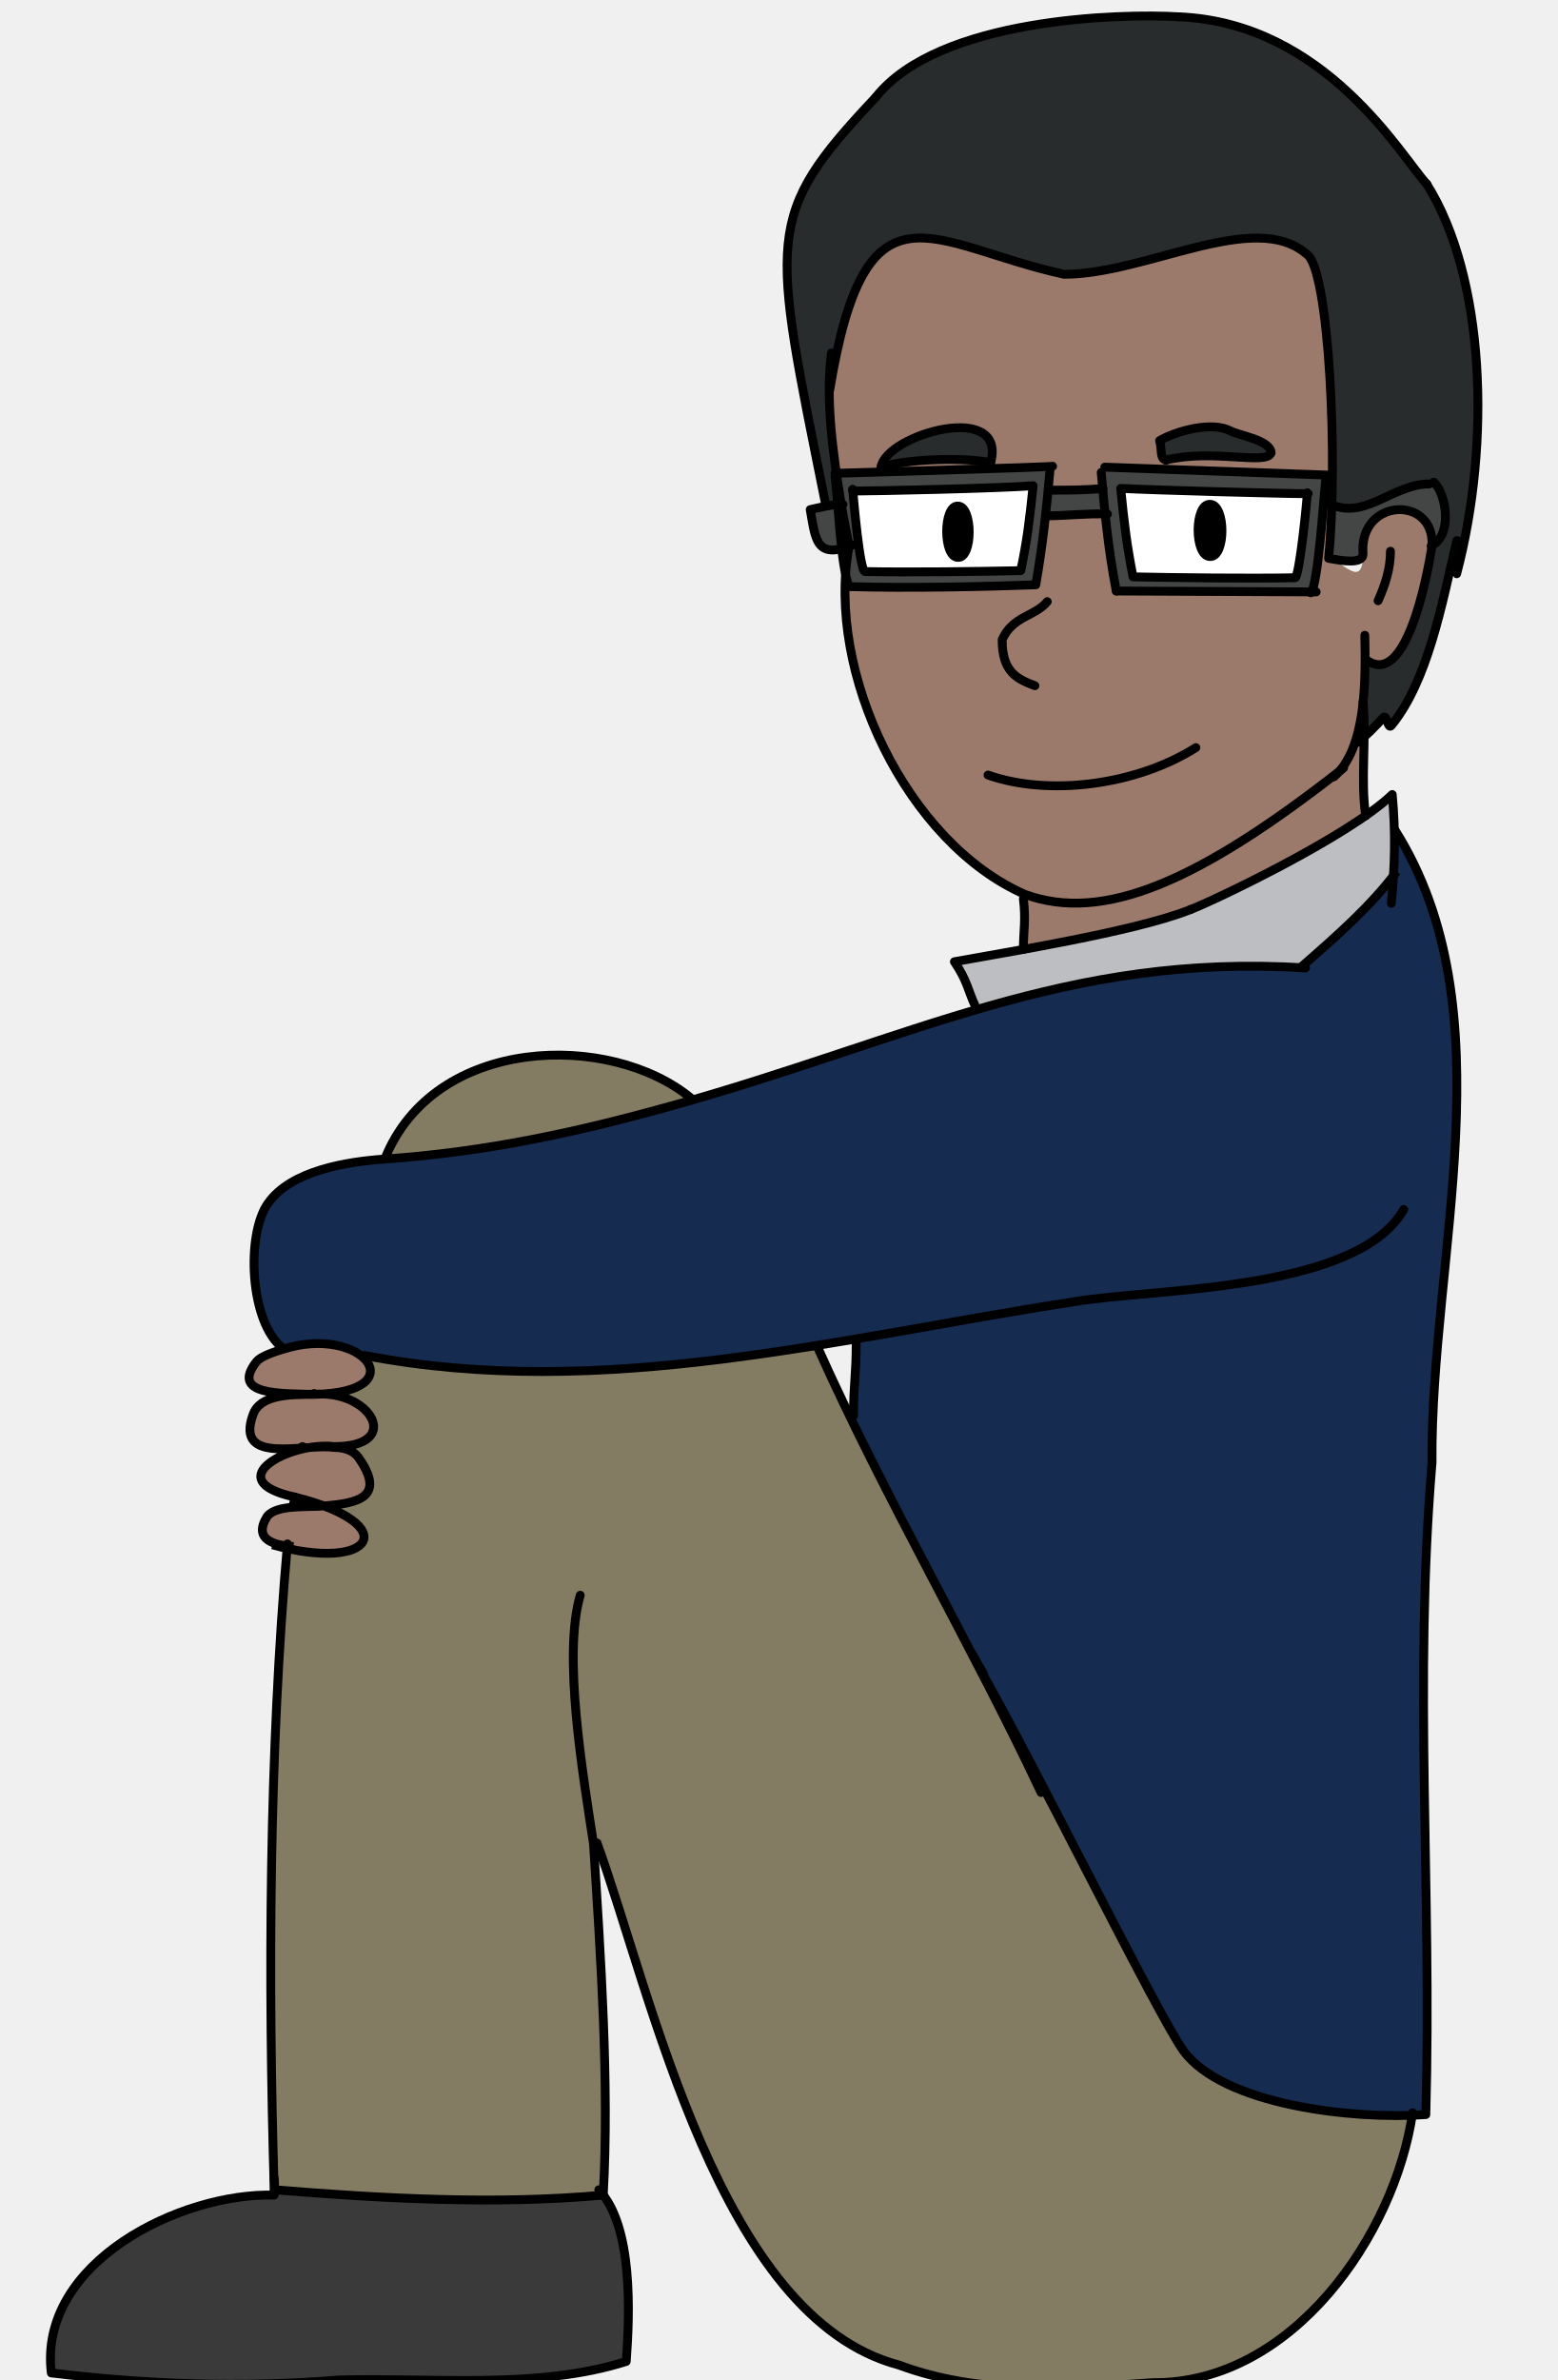
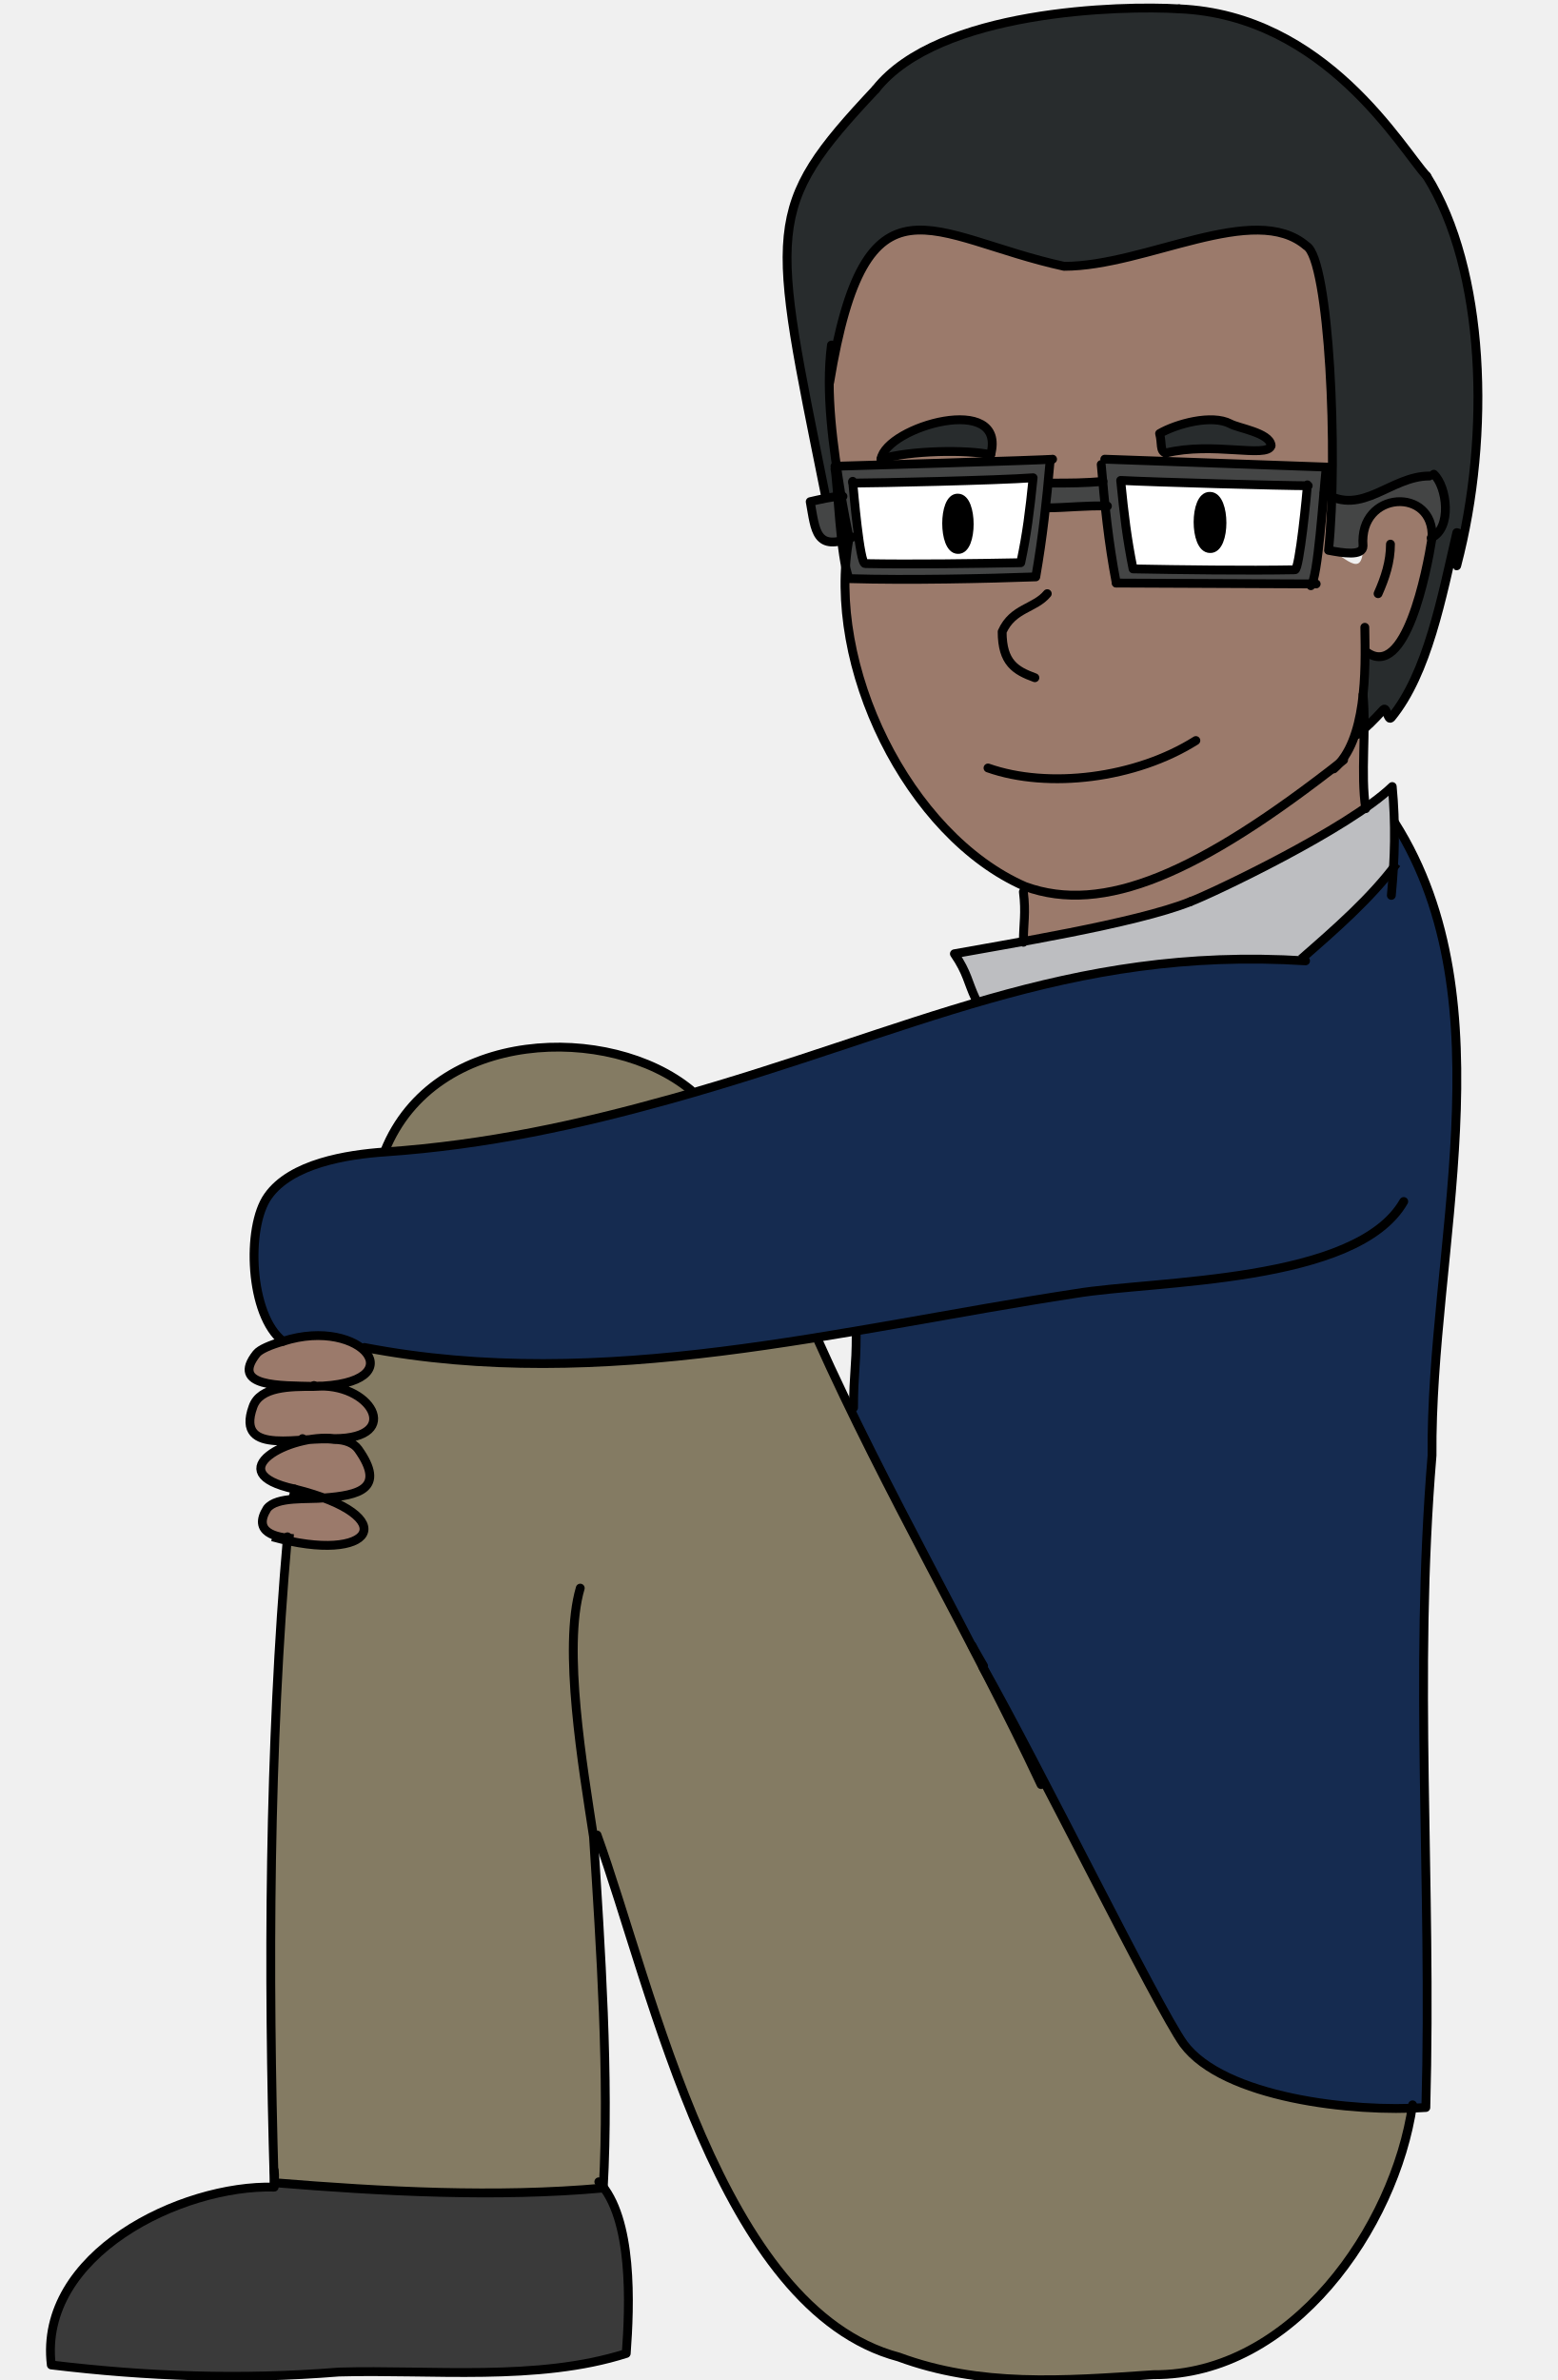
<svg xmlns="http://www.w3.org/2000/svg" id="USA" width="176.1" height="269" viewBox="0 0 176.1 269">
  <defs>
    <style>.cls-1{stroke-linecap:round;stroke-linejoin:round;}.cls-1,.cls-2{fill:none;stroke:#000;}.cls-2{stroke-miterlimit:10;}.cls-3,.cls-4,.cls-5,.cls-6,.cls-7,.cls-8,.cls-9,.cls-10,.cls-11{stroke-width:0px;}.cls-4{fill:#282c2d;}.cls-5{fill:#9b7a6b;}.cls-6{fill:#3a3a3a;}.cls-7{fill:#444545;}.cls-8{fill:#152b50;}.cls-9{fill:#bdbec1;}.cls-10{fill:#847b63;}.cls-11{fill:#fff;}</style>
  </defs>
-   <path class="cls-4" d="m93.8,44.1c0,4,.6,8.8,1.3,12.9-.5,0-1.1.1-1.7.2-5-22.9-5.8-32-1.2-38.1C101.6,2.8,119.6,1.2,133.3,1.9c16.5.7,25.2,15.9,28,18.9,6.6,10.5,7.3,29.2,3.4,44-.1.6.1-4.2,0-3.7h-2.1c1.2-1.7.8-5.4-.6-6.6-4.3.3-7.4,4.1-11.5,2.5.3-37.1-.9-31.2-30.2-26-15-3.3-22.4-11.8-26.5,13.1h0Z" />
-   <path class="cls-4" d="m162.6,61h2.1c-1.7,7.4-3.3,15.9-7.4,21-.4.5-.5-1.4-.9-.9-.8.9-1.3,1.5-2.1,2.1,0-3,0-5.7.1-8.7h0c4.3,3.3,6.8-9.1,7.4-12.9.3-.1.5-.3.7-.6Z" />
-   <path class="cls-8" d="m96.7,151.3c-18.4,3.1-37,5.5-55.6,1.9-1.6-1.6-6.1-1.5-9.2-.8-3.8-2.9-4.2-12.9-1.7-16.4,2.6-3.7,8.9-4.7,13.2-5,11.6-.8,22-3.1,32.4-6,27-7.5,44.3-17.3,71.2-15.6,3.7-3.2,7.6-6.7,10.4-10.3.1-1.8.2-3.5,0-5.2h0c12.9,20.4,4,48.3,4.2,71.5-2.1,25.1,0,48-.7,73.7-8.3.6-22.9-1.1-27.4-7.2-8.7-16.4-27.9-50.7-37.6-71.8h.2c0-4,.5-4.8.3-8.7Z" />
-   <path class="cls-7" d="m161.6,54.7l.5-.2c1.5,1.3,2,5.9-.2,7.2.3-5.8-8.3-5.3-7.8.9,0,1.2-2.3.8-3.9.5.2-2,.3-4,.4-6.1,4.1,1.8,6.8-2.3,11.1-2.3Z" />
-   <path class="cls-10" d="m31,247.5h0c-.7-23.5-.6-48.9,1.4-72.5,7,1.7,13.3-.5,4.3-4.9,3.7-.2,7-.9,3.8-5.5-.5-.7-1.5-1-2.7-1.1,7.9,0,4.1-6.5-2.3-5.9h0c3.5.3,7.9-1,5.7-4.3,17.1,3.5,34.2,1.4,51.2-1.1,5.9,12.7,12.4,25.8,18.9,37.2,6.2,10.9,19.7,38.4,22.7,42.6,4.1,5.7,17.8,7.5,25.7,7.3-2,13.7-13.7,30.3-29.3,30.2-10.3.7-19.6,1.4-28.8-2-20.3-5.4-27.8-41.6-34.1-59h-.5c.8,12.7,1.8,27.2,1.1,39.7-12.1,1-24.9.4-37.1-.6Z" />
-   <path class="cls-9" d="m154.5,92.1c1.4-.9,2.4-1.8,2.9-2.4.3,3.4.4,6,.1,9.3-2.7,3.6-6.7,7-10.4,10.3-12.4,0-25.6,0-36.7,4.9-.9-2.1-1.1-3.1-2.5-5.4,16.3-2.5,30.6-5.5,46.6-16.6Z" />
-   <path class="cls-7" d="m124.9,58.1c-.2-1.5-.3-3.2-.5-4.8l.5-.6,25,.9v.3c-.2,2.7-1.1,12.1-1.6,12.9h-22.1c-.6-3.3-.9-5.8-1.2-8.8Zm22.9-2.4q0-.1,0,0c-2.9,0-17.4-.3-21.2-.6.4,4.1.7,6.6,1.4,10,5.2.2,12.9.3,18.3.1.5,0,1.3-8.6,1.4-9.6h0Z" />
-   <path class="cls-11" d="m147.8,55.7c-1.1,11.7.3,9.6-11,9.7v-2.4c1.8,0,1.8-6,0-5.9v-1.5c4.9.1,9.7.2,10.9.2Z" />
-   <path class="cls-4" d="m143.7,51.2c-.4,1.4-6.6-.5-11.9.8-.7-.2-.4-1.1-.7-2.2,1.9-1.1,5.9-2.2,8-1.1.9.5,4.4,1,4.6,2.4Z" />
-   <path class="cls-3" d="m136.8,57c1.8,0,1.8,6,0,5.9-1.8,0-1.8-6,0-5.9Z" />
-   <path class="cls-11" d="m136.9,55.4v1.5c-1.9,0-1.9,6,0,5.9v2.4c-3.3,0-6.4,0-8.8-.2-.7-3.5-1-6-1.4-10,2.1.1,6.2.2,10.3.4Z" />
-   <path class="cls-7" d="m124.7,55.3c0,1,.2,2,.3,2.9-2.2-.1-4.4.2-6.7.2.1-.9.2-1.9.3-2.9,2.1.1,4.1,0,6.1-.1Z" />
-   <path class="cls-7" d="m96.4,55.3s0,0,0,0h0c.1,1,.9,9.2,1.4,9.2,5.3.1,12.4,0,17.6-.1.7-3.3,1-5.7,1.4-9.6-3.9.3-17.9.6-20.3.6,0,0,0,0,0,0Zm-1.3,1.7h0c-.2-1.1-.4-2.3-.5-3.4l24.2-.7c-.3,4.6-.8,8.6-1.6,13.3-5.6.2-14.4.4-21.1.2-.7-2.2.4-4,0-4.5h0c-.3-1.4-.6-3-.9-4.7Z" />
-   <path class="cls-11" d="m116.7,54.8c-.4,3.9-.7,6.3-1.4,9.6-2,0-4.5.1-7.1.2v-1.6c1.6,0,1.6-5.9,0-5.8v-2.1c3.4-.1,6.7-.2,8.5-.3Z" />
-   <path class="cls-4" d="m107,48.4c3,0,6.3.2,5.1,3.9-2.6-.7-9.3-.5-12.4.5.6-1.8,4.2-4.3,7.4-4.4Z" />
-   <path class="cls-3" d="m108.3,57.2c1.7,0,1.7,5.9,0,5.8-1.7,0-1.7-5.9,0-5.8Z" />
-   <path class="cls-11" d="m108.3,63v1.6c-11.1-.5-10.9,3.3-11.9-9.3,1.3,0,6.7,0,11.8-.2v2.1c-1.6,0-1.6,5.9,0,5.8Z" />
-   <path class="cls-7" d="m94.6,57c.1,1.5.3,3.3.5,4.9-3.7.8-2.7-1.9-3.5-4.4.7-.1,2.2-.4,3-.5Z" />
-   <path class="cls-10" d="m78,124.1v.2c-11.2,3.3-22.2,5.8-34.6,6.7,5.6-14,25.5-14.4,34.6-6.9Z" />
-   <path class="cls-6" d="m68,248.1c3.2,4.2,3,13.7,2.6,18.8-10,3.1-22,1.8-32.5,2.1-11.1,1-21.7.6-32.5-.8-1.5-12.5,14.7-20.5,25.2-20.1,0-.2.1-.4.1-.6,12.2,1,25,1.7,37,.6Z" />
-   <path class="cls-5" d="m160,58c-3.1-1.3-5.9.5-5.9,4.6s-2.3.8-3.9.5c1.2-10.7.1-32.9-2.5-34.4-5.9-5.1-18.1,2.3-27.4,2.3-15-3.3-22.4-11.8-26.5,13.1h0c0,2.9.3,6.3.8,9.5l24.2-.7c0,.9-.1,1.8-.2,2.6,2.1.1,4.1,0,6.1-.1,0-.6-.1-1.2-.2-1.9l.5-.6,25,.9v.3c-.2,2.7-1.1,12.1-1.6,12.9h-22.1c-.6-3.3-.9-5.8-1.2-8.8-2.2-.1-4.4.2-6.7.2-.3,2.6-.6,4.9-1.1,7.7-5.4-.2-15.5,1.2-21.4-.3-1.3,13.3,8.4,30.1,20.1,35.3-.3,2.4,0,4.1-.2,6.3,14.1-2.2,24.5-5.8,38.8-15.2-.5-5.7-.2-11.9,0-17.7h0c1.5,1,3.2,1.1,4.5-2.8.8-3,5.6-11.1,1-13.8Zm-47.9-5.7c-2.6-.7-9.3-.5-12.4.5.6-3.7,14.3-7.6,12.4-.5Zm19.7-.3c-.7-.2-.4-1.1-.7-2.2,1.9-1.1,5.9-2.2,8-1.1.9.5,4.4,1,4.6,2.4-.4,1.4-6.6-.5-11.9.8Z" />
-   <path class="cls-5" d="m41.7,154.9c0-4.5-10-3.2-12.8-1.1-2.7,3.5,1.6,3.6,5.8,3.7,2.9,0,6.7.2,7-2.6Z" />
-   <path class="cls-5" d="m40.4,158.5c-2.3-1.3-10.6-1.9-11.7,1.3-1.4,4.1,2,4,5.6,3.8,0,0,0,.1,0,.2-5.4.8-6.5,4.7-.9,5.4,0,.4-.1.7-.2,1.1-4.2-.2-4.6,4.4-.6,4.3,0,.1,0,.3,0,.4,7,1.7,13.3-.5,4.3-4.9,3.7-.2,7-.9,3.8-5.5-.5-.7-1.5-1-2.7-1.1,3.6-.3,6.7-1.1,2.5-5Z" />
-   <path class="cls-1" d="m96,61.7c-2.7,14.3,6.6,33.6,19.9,39.4,8.8,3.2,19.6-1.4,36-14.3" />
-   <path class="cls-1" d="m95.1,57c.3,1.7.6,3.3.9,4.7" />
-   <path class="cls-1" d="m94,39.9c-.7,5.4.2,11.5,1.1,17.1" />
-   <path class="cls-1" d="m99.6,52.8c3.2-1,9.8-1.1,12.4-.5" />
-   <path class="cls-1" d="m131.8,52c5.3-1.3,11.4.6,11.9-.8" />
-   <path class="cls-1" d="m118.4,68c-1.4,1.7-3.9,1.6-5.1,4.3,0,3.5,1.5,4.4,3.7,5.2" />
-   <path class="cls-1" d="m93.8,44.1c4.1-24.9,11.4-16.4,26.5-13.1,9.3,0,21.5-7.4,27.4-2.3,2.6,1.5,3.6,23.7,2.5,34.4,1.6.3,3.9.7,3.9-.5-.5-6.3,8.1-6.7,7.8-.9-.6,3.8-3,16.1-7.4,12.9" />
-   <path class="cls-1" d="m161.3,20.8c-2.8-3-11.4-18.2-28-18.9" />
-   <path class="cls-1" d="m93.3,56.8c-6.1-30.3-7-32.3,5.7-45.8" />
-   <path class="cls-1" d="m153.5,83.9c1.1-.9,1.8-1.6,2.9-2.8.4-.4.5,1.4.9.9,4.1-5,5.7-13.6,7.4-20.9.1-.6-.1,4.3,0,3.7,3.9-14.8,3.2-33.5-3.4-44" />
-   <path class="cls-1" d="m99,11C106.1,2,126.8,1.5,133.3,1.9" />
-   <path class="cls-1" d="m154.3,71.8c.1,5,.2,12.8-3.5,16" />
-   <path class="cls-1" d="m99.6,52.8c.6-3.7,14.3-7.6,12.4-.5" />
-   <path class="cls-1" d="m131.8,52c-.7-.2-.4-1.1-.7-2.2,1.9-1.1,5.9-2.2,8-1.1.9.5,4.4,1,4.6,2.4" />
-   <path class="cls-1" d="m111.7,87.6c6.8,2.4,16.7,1.2,23.5-3.1" />
-   <path class="cls-1" d="m157.2,62.3c0,2-.6,3.8-1.4,5.6" />
-   <path class="cls-1" d="m108.3,57.2c1.7,0,1.7,5.9,0,5.8-1.7,0-1.7-5.9,0-5.8Z" />
-   <path class="cls-1" d="m136.8,57c1.8,0,1.8,6,0,5.9-1.8,0-1.8-6,0-5.9Z" />
-   <path class="cls-1" d="m96.4,55.3c.1,1.1.8,9.3,1.4,9.3,5.3.1,12.4,0,17.6-.1.7-3.3,1-5.7,1.4-9.6-4,.3-17.9.6-20.3.6" />
-   <path class="cls-1" d="m96.4,55.4c0,0,0,0,0,0" />
-   <path class="cls-1" d="m94.4,53.9c.3,1.4.6,10.2,1.6,12.4,6.7.2,15.6,0,21.1-.2.8-4.6,1.2-8.4,1.6-12.9" />
-   <path class="cls-1" d="m147.8,55.7c0,.6-.9,9.7-1.4,9.6-5.4.1-13.1,0-18.3-.1-.7-3.5-1-6-1.4-10,3.8.2,18.3.6,21.2.6" />
-   <path class="cls-1" d="m126.2,66.8c-.9-4.7-1.3-8.8-1.7-13.4" />
-   <path class="cls-1" d="m149.9,54.1c0,0,0-.1,0-.1-.3,2.8-.9,12.2-1.7,13" />
-   <path class="cls-1" d="m149.7,56.6c4.3,2.7,7.5-1.9,11.9-1.9" />
-   <path class="cls-1" d="m95.3,57c0,0-.1,0-.2,0-1,0-2.6.4-3.5.6.6,3.3.6,5.7,4.8,4" />
-   <path class="cls-1" d="m118.9,55.4c2,0,3.9,0,5.8-.2" />
-   <path class="cls-1" d="m118.3,58.3c2.3,0,4.6-.3,6.9-.2" />
-   <path class="cls-1" d="m94.4,53.5c.4,0,24.2-.7,24.6-.8" />
-   <path class="cls-1" d="m124.9,52.8c.4,0,24.9.9,25.3.9" />
-   <path class="cls-1" d="m126.2,66.8c.4,0,22.2.1,22.6.1" />
-   <path class="cls-1" d="m162.1,54.5c1.5,1.4,2.1,6.1-.3,7.2" />
-   <path class="cls-1" d="m134.6,102.8c-6.2,2.5-21.3,4.9-26.7,5.9,1.5,2.2,1.5,3.2,2.4,5.1" />
-   <path class="cls-1" d="m32,152.4c-3.8-2.9-4.2-12.9-1.7-16.4,2.6-3.7,8.9-4.7,13.2-5,11.6-.8,22-3.1,32.4-6,27.2-7.6,44.6-17.3,71.7-15.6" />
-   <path class="cls-1" d="m158.7,136.7c-5.3,9.3-28.1,8.9-37.1,10.4-26.8,4.1-53.3,11.3-80.4,6.1" />
-   <path class="cls-1" d="m134.6,102.8c2.4-.9,17.8-8.2,22.8-13,.4,4.3.3,8-.1,12.3" />
-   <path class="cls-1" d="m96.8,151.7c0,3.9-.3,4.4-.3,8.3" />
-   <path class="cls-1" d="m111.2,189.2c-.5-.9-1-1.7-1.3-2.3" />
-   <path class="cls-1" d="m157.7,93.8c12.9,20.4,4,48.3,4.2,71.5-2.1,25.1,0,48-.7,73.7-8.3.6-22.9-1.1-27.4-7.2-3-4.2-16.5-31.7-22.7-42.6" />
-   <path class="cls-1" d="m92.4,152.2c7.7,17.2,17.7,34.2,25.3,50.4" />
-   <path class="cls-1" d="m32.5,174.5c-2.1,23.7-2.2,49.4-1.5,73,12.3,1,25.1,1.7,37.2.6.7-12.5-.3-27.1-1.1-39.7-1.2-7.9-3.5-21.3-1.5-28.1" />
-   <path class="cls-1" d="m33.3,169.2c0,.4-.1.7-.2,1.1" />
-   <path class="cls-1" d="m34.2,163.5c0,0,0,.1,0,.2" />
-   <path class="cls-1" d="m35.5,157.5h0" />
-   <path class="cls-1" d="m159.7,238.8c-2,13.8-13.6,30.6-29.3,30.5-10.3.7-19.6,1.4-28.8-2-20.3-5.4-27.8-41.6-34.1-59" />
-   <path class="cls-1" d="m43.5,131c5.6-14,25.5-14.4,34.6-6.9" />
-   <path class="cls-1" d="m154.1,79.3c.4,4.1-.3,8.9.3,12.9" />
-   <path class="cls-1" d="m31,246.2c.1.7,0,1.3,0,1.9-10.5-.3-26.7,7.6-25.2,20.1,10.8,1.3,21.4,1.7,32.5.8,10.4-.3,22.5,1.1,32.5-2.1.4-5.4.8-15.3-3.1-19.4" />
-   <path class="cls-1" d="m115.7,101.6c.3,2.4,0,3.6,0,5.7" />
-   <path class="cls-2" d="m30.8,174.6c11.4,3.2,15-2.3,2.5-5.4-8.7-1.9-.5-6.3,4.5-5.7,7.9,0,4.1-6.5-2.3-5.9-3.8-.1-9.5.1-6.5-3.7.4-.5,1.6-1,3-1.4,9-2.9,15.1,4.9,3.5,5.1-2.7,0-6.1,0-6.9,2.3-2.1,5.8,5.9,3.2,9.2,3.7,1.2,0,2.2.4,2.7,1.1,3.2,4.5,0,5.2-3.8,5.5-1.9.2-5.4-.2-6.5,1.2-1.7,2.7,1,3.3,3,3.4" />
-   <path class="cls-2" d="m147.1,109.3c3.9-3.4,7.9-6.9,10.8-10.8" />
+   <path class="cls-4" d="m93.8,43.2c0,4,.6,8.8,1.3,12.9-.5,0-1.1.1-1.7.2-5-22.9-5.8-32-1.2-38.1C101.6,2,119.6.4,133.3,1c16.5.7,25.2,15.9,28,18.9,6.6,10.5,7.3,29.2,3.4,44-.1.6.1-4.2,0-3.7h-2.1c1.2-1.7.8-5.4-.6-6.6-4.3.3-7.4,4.1-11.5,2.5.3-37.1-.9-31.2-30.2-26-15-3.3-22.4-11.8-26.5,13.1h0Z" />
+   <path class="cls-4" d="m162.6,60.1h2.1c-1.7,7.4-3.3,15.9-7.4,21-.4.5-.5-1.4-.9-.9-.8.9-1.3,1.5-2.1,2.1,0-3,0-5.7.1-8.7h0c4.3,3.3,6.8-9.1,7.4-12.9.3-.1.5-.3.7-.6Z" />
+   <path class="cls-8" d="m96.7,150.4c-18.4,3.1-37,5.5-55.6,1.9-1.6-1.6-6.1-1.5-9.2-.8-3.8-2.9-4.2-12.9-1.7-16.4,2.6-3.7,8.9-4.7,13.2-5,11.6-.8,22-3.1,32.4-6,27-7.5,44.3-17.3,71.2-15.6,3.7-3.2,7.6-6.7,10.4-10.3.1-1.8.2-3.5,0-5.2h0c12.9,20.4,4,48.3,4.2,71.5-2.1,25.1,0,48-.7,73.7-8.3.6-22.9-1.1-27.4-7.2-8.7-16.4-27.9-50.7-37.6-71.8h.2c0-4,.5-4.8.3-8.7Z" />
+   <path class="cls-7" d="m161.6,53.8l.5-.2c1.5,1.3,2,5.9-.2,7.2.3-5.8-8.3-5.3-7.8.9,0,1.2-2.3.8-3.9.5.2-2,.3-4,.4-6.1,4.1,1.8,6.8-2.3,11.1-2.3Z" />
+   <path class="cls-10" d="m31,246.6h0c-.7-23.5-.6-48.9,1.4-72.5,7,1.7,13.3-.5,4.3-4.9,3.7-.2,7-.9,3.8-5.5-.5-.7-1.5-1-2.7-1.1,7.9,0,4.1-6.5-2.3-5.9h0c3.5.3,7.9-1,5.7-4.3,17.1,3.5,34.2,1.4,51.2-1.1,5.9,12.7,12.4,25.8,18.9,37.2,6.2,10.9,19.7,38.4,22.7,42.6,4.1,5.7,17.8,7.5,25.7,7.3-2,13.7-13.7,30.3-29.3,30.2-10.3.7-19.6,1.4-28.8-2-20.3-5.4-27.8-41.6-34.1-59h-.5c.8,12.7,1.8,27.2,1.1,39.7-12.1,1-24.9.4-37.1-.6Z" />
+   <path class="cls-9" d="m154.5,91.3c1.4-.9,2.4-1.8,2.9-2.4.3,3.4.4,6,.1,9.3-2.7,3.6-6.7,7-10.4,10.3-12.4,0-25.6,0-36.7,4.9-.9-2.1-1.1-3.1-2.5-5.4,16.3-2.5,30.6-5.5,46.6-16.6Z" />
+   <path class="cls-7" d="m124.9,57.2c-.2-1.5-.3-3.2-.5-4.8l.5-.6,25,.9v.3c-.2,2.7-1.1,12.1-1.6,12.9h-22.1c-.6-3.3-.9-5.8-1.2-8.8Zm22.9-2.4q0-.1,0,0c-2.9,0-17.4-.3-21.2-.6.4,4.1.7,6.6,1.4,10,5.2.2,12.9.3,18.3.1.5,0,1.3-8.6,1.4-9.6h0Z" />
+   <path class="cls-11" d="m147.8,54.8c-1.1,11.7.3,9.6-11,9.7v-2.4c1.8,0,1.8-6,0-5.9v-1.5c4.9.1,9.7.2,10.9.2Z" />
+   <path class="cls-4" d="m143.7,50.4c-.4,1.4-6.6-.5-11.9.8-.7-.2-.4-1.1-.7-2.2,1.9-1.1,5.9-2.2,8-1.1.9.5,4.4,1,4.6,2.4Z" />
+   <path class="cls-3" d="m136.8,56.1c1.8,0,1.8,6,0,5.9-1.8,0-1.8-6,0-5.9Z" />
+   <path class="cls-11" d="m136.9,54.6v1.5c-1.9,0-1.9,6,0,5.9v2.4c-3.3,0-6.4,0-8.8-.2-.7-3.5-1-6-1.4-10,2.1.1,6.2.2,10.3.4Z" />
+   <path class="cls-7" d="m124.7,54.4c0,1,.2,2,.3,2.9-2.2-.1-4.4.2-6.7.2.1-.9.2-1.9.3-2.9,2.1.1,4.1,0,6.1-.1Z" />
+   <path class="cls-7" d="m96.4,54.4s0,0,0,0h0c.1,1,.9,9.2,1.4,9.2,5.3.1,12.4,0,17.6-.1.7-3.3,1-5.7,1.4-9.6-3.9.3-17.9.6-20.3.6,0,0,0,0,0,0Zm-1.3,1.7h0c-.2-1.1-.4-2.3-.5-3.4l24.2-.7c-.3,4.6-.8,8.6-1.6,13.3-5.6.2-14.4.4-21.1.2-.7-2.2.4-4,0-4.5h0c-.3-1.4-.6-3-.9-4.7Z" />
+   <path class="cls-11" d="m116.7,53.9c-.4,3.9-.7,6.3-1.4,9.6-2,0-4.5.1-7.1.2v-1.6c1.6,0,1.6-5.9,0-5.8v-2.1c3.4-.1,6.7-.2,8.5-.3Z" />
+   <path class="cls-4" d="m107,47.5c3,0,6.3.2,5.1,3.9-2.6-.7-9.3-.5-12.4.5.6-1.8,4.2-4.3,7.4-4.4Z" />
+   <path class="cls-3" d="m108.3,56.3c1.7,0,1.7,5.9,0,5.8-1.7,0-1.7-5.9,0-5.8Z" />
+   <path class="cls-11" d="m108.3,62.1v1.6c-11.1-.5-10.9,3.3-11.9-9.3,1.3,0,6.7,0,11.8-.2v2.1c-1.6,0-1.6,5.9,0,5.8Z" />
+   <path class="cls-7" d="m94.6,56.2c.1,1.5.3,3.3.5,4.9-3.7.8-2.7-1.9-3.5-4.4.7-.1,2.2-.4,3-.5Z" />
+   <path class="cls-10" d="m78,123.3v.2c-11.2,3.3-22.2,5.8-34.6,6.7,5.6-14,25.5-14.4,34.6-6.9Z" />
+   <path class="cls-6" d="m68,247.3c3.2,4.2,3,13.7,2.6,18.8-10,3.1-22,1.8-32.5,2.1-11.1,1-21.7.6-32.5-.8-1.5-12.5,14.7-20.5,25.2-20.1,0-.2.1-.4.1-.6,12.2,1,25,1.7,37,.6Z" />
+   <path class="cls-5" d="m160,57.1c-3.1-1.3-5.9.5-5.9,4.6s-2.3.8-3.9.5c1.2-10.7.1-32.9-2.5-34.4-5.9-5.1-18.1,2.3-27.4,2.3-15-3.3-22.4-11.8-26.5,13.1h0c0,2.9.3,6.3.8,9.5l24.2-.7c0,.9-.1,1.8-.2,2.6,2.1.1,4.1,0,6.1-.1,0-.6-.1-1.2-.2-1.9l.5-.6,25,.9v.3c-.2,2.7-1.1,12.1-1.6,12.9h-22.1c-.6-3.3-.9-5.8-1.2-8.8-2.2-.1-4.4.2-6.7.2-.3,2.6-.6,4.9-1.1,7.7-5.4-.2-15.5,1.2-21.4-.3-1.3,13.3,8.4,30.1,20.1,35.3-.3,2.4,0,4.1-.2,6.3,14.1-2.2,24.5-5.8,38.8-15.2-.5-5.7-.2-11.9,0-17.7h0c1.5,1,3.2,1.1,4.5-2.8.8-3,5.6-11.1,1-13.8Zm-47.9-5.7c-2.6-.7-9.3-.5-12.4.5.6-3.7,14.3-7.6,12.4-.5Zm19.7-.3c-.7-.2-.4-1.1-.7-2.2,1.9-1.1,5.9-2.2,8-1.1.9.5,4.4,1,4.6,2.4-.4,1.4-6.6-.5-11.9.8Z" />
+   <path class="cls-5" d="m41.7,154c0-4.5-10-3.2-12.8-1.1-2.7,3.5,1.6,3.6,5.8,3.7,2.9,0,6.7.2,7-2.6Z" />
+   <path class="cls-5" d="m40.4,157.6c-2.3-1.3-10.6-1.9-11.7,1.3-1.4,4.1,2,4,5.6,3.8,0,0,0,.1,0,.2-5.4.8-6.5,4.7-.9,5.4,0,.4-.1.7-.2,1.1-4.2-.2-4.6,4.4-.6,4.3,0,.1,0,.3,0,.4,7,1.7,13.3-.5,4.3-4.9,3.7-.2,7-.9,3.8-5.5-.5-.7-1.5-1-2.7-1.1,3.6-.3,6.7-1.1,2.5-5Z" />
+   <path class="cls-1" d="m96,60.8c-2.7,14.3,6.6,33.6,19.9,39.4,8.8,3.2,19.6-1.4,36-14.3" />
+   <path class="cls-1" d="m95.1,56.1c.3,1.7.6,3.3.9,4.7" />
+   <path class="cls-1" d="m94,39c-.7,5.4.2,11.5,1.1,17.1" />
+   <path class="cls-1" d="m99.6,51.9c3.2-1,9.8-1.1,12.4-.5" />
+   <path class="cls-1" d="m131.8,51.2c5.3-1.3,11.4.6,11.9-.8" />
+   <path class="cls-1" d="m118.4,67.1c-1.4,1.7-3.9,1.6-5.1,4.3,0,3.5,1.5,4.4,3.7,5.2" />
+   <path class="cls-1" d="m93.8,43.2c4.1-24.9,11.4-16.4,26.5-13.1,9.3,0,21.5-7.4,27.4-2.3,2.6,1.5,3.6,23.7,2.5,34.4,1.6.3,3.9.7,3.9-.5-.5-6.3,8.1-6.7,7.8-.9-.6,3.8-3,16.1-7.4,12.9" />
+   <path class="cls-1" d="m161.3,19.9c-2.8-3-11.4-18.2-28-18.9" />
+   <path class="cls-1" d="m93.3,55.9c-6.1-30.3-7-32.3,5.7-45.8" />
+   <path class="cls-1" d="m153.5,83c1.1-.9,1.8-1.6,2.9-2.8.4-.4.5,1.4.9.9,4.1-5,5.7-13.6,7.4-20.9.1-.6-.1,4.3,0,3.7,3.9-14.8,3.2-33.5-3.4-44" />
+   <path class="cls-1" d="m99,10.1C106.1,1.1,126.8.6,133.3,1" />
+   <path class="cls-1" d="m154.3,70.9c.1,5,.2,12.8-3.5,16" />
+   <path class="cls-1" d="m99.6,51.9c.6-3.7,14.3-7.6,12.4-.5" />
+   <path class="cls-1" d="m131.8,51.2c-.7-.2-.4-1.1-.7-2.2,1.9-1.1,5.9-2.2,8-1.1.9.5,4.4,1,4.6,2.4" />
+   <path class="cls-1" d="m111.7,86.8c6.8,2.4,16.7,1.2,23.5-3.1" />
+   <path class="cls-1" d="m157.2,61.5c0,2-.6,3.8-1.4,5.6" />
+   <path class="cls-1" d="m108.3,56.3c1.7,0,1.7,5.9,0,5.8-1.7,0-1.7-5.9,0-5.8Z" />
+   <path class="cls-1" d="m136.8,56.1c1.8,0,1.8,6,0,5.9-1.8,0-1.8-6,0-5.9Z" />
+   <path class="cls-1" d="m96.4,54.4c.1,1.1.8,9.3,1.4,9.3,5.3.1,12.4,0,17.6-.1.7-3.3,1-5.7,1.4-9.6-4,.3-17.9.6-20.3.6" />
+   <path class="cls-1" d="m96.4,54.5c0,0,0,0,0,0" />
+   <path class="cls-1" d="m94.4,53c.3,1.4.6,10.2,1.6,12.4,6.7.2,15.6,0,21.1-.2.8-4.6,1.2-8.4,1.6-12.9" />
+   <path class="cls-1" d="m147.8,54.8c0,.6-.9,9.7-1.4,9.6-5.4.1-13.1,0-18.3-.1-.7-3.5-1-6-1.4-10,3.8.2,18.3.6,21.2.6" />
+   <path class="cls-1" d="m126.2,65.9c-.9-4.7-1.3-8.8-1.7-13.4" />
+   <path class="cls-1" d="m149.9,53.3c0,0,0-.1,0-.1-.3,2.8-.9,12.2-1.7,13" />
+   <path class="cls-1" d="m149.7,55.7c4.3,2.7,7.5-1.9,11.9-1.9" />
+   <path class="cls-1" d="m95.3,56.1c0,0-.1,0-.2,0-1,0-2.6.4-3.5.6.6,3.3.6,5.7,4.8,4" />
+   <path class="cls-1" d="m118.9,54.6c2,0,3.9,0,5.8-.2" />
+   <path class="cls-1" d="m118.3,57.4c2.3,0,4.6-.3,6.9-.2" />
+   <path class="cls-1" d="m94.4,52.7c.4,0,24.2-.7,24.6-.8" />
+   <path class="cls-1" d="m124.9,51.9c.4,0,24.9.9,25.3.9" />
+   <path class="cls-1" d="m126.2,65.9c.4,0,22.2.1,22.6.1" />
+   <path class="cls-1" d="m162.1,53.6c1.5,1.4,2.1,6.1-.3,7.2" />
+   <path class="cls-1" d="m134.6,101.9c-6.2,2.5-21.3,4.9-26.7,5.9,1.5,2.2,1.5,3.2,2.4,5.1" />
+   <path class="cls-1" d="m32,151.6c-3.8-2.9-4.2-12.9-1.7-16.4,2.6-3.7,8.9-4.7,13.2-5,11.6-.8,22-3.1,32.4-6,27.2-7.6,44.6-17.3,71.7-15.6" />
+   <path class="cls-1" d="m158.7,135.8c-5.3,9.3-28.1,8.9-37.1,10.4-26.8,4.1-53.3,11.3-80.4,6.1" />
+   <path class="cls-1" d="m134.6,101.9c2.4-.9,17.8-8.2,22.8-13,.4,4.3.3,8-.1,12.3" />
+   <path class="cls-1" d="m96.8,150.8c0,3.9-.3,4.4-.3,8.3" />
+   <path class="cls-1" d="m111.2,188.3c-.5-.9-1-1.7-1.3-2.3" />
+   <path class="cls-1" d="m157.7,93c12.9,20.4,4,48.3,4.2,71.5-2.1,25.1,0,48-.7,73.7-8.3.6-22.9-1.1-27.4-7.2-3-4.2-16.5-31.7-22.7-42.6" />
+   <path class="cls-1" d="m92.4,151.3c7.7,17.2,17.7,34.2,25.3,50.4" />
+   <path class="cls-1" d="m32.5,173.7c-2.1,23.7-2.2,49.4-1.5,73,12.3,1,25.1,1.7,37.2.6.7-12.5-.3-27.1-1.1-39.7-1.2-7.9-3.5-21.3-1.5-28.1" />
+   <path class="cls-1" d="m33.3,168.3c0,.4-.1.7-.2,1.1" />
+   <path class="cls-1" d="m34.2,162.6c0,0,0,.1,0,.2" />
+   <path class="cls-1" d="m35.5,156.6h0" />
+   <path class="cls-1" d="m159.7,237.9c-2,13.8-13.6,30.6-29.3,30.5-10.3.7-19.6,1.4-28.8-2-20.3-5.4-27.8-41.6-34.1-59" />
+   <path class="cls-1" d="m43.5,130.1c5.6-14,25.5-14.4,34.6-6.9" />
+   <path class="cls-1" d="m154.1,78.5c.4,4.1-.3,8.9.3,12.9" />
+   <path class="cls-1" d="m31,245.3c.1.7,0,1.3,0,1.9-10.5-.3-26.7,7.6-25.2,20.1,10.8,1.3,21.4,1.7,32.5.8,10.4-.3,22.5,1.1,32.5-2.1.4-5.4.8-15.3-3.1-19.4" />
+   <path class="cls-1" d="m115.7,100.8c.3,2.4,0,3.6,0,5.7" />
+   <path class="cls-2" d="m30.8,173.7c11.4,3.2,15-2.3,2.5-5.4-8.7-1.9-.5-6.3,4.5-5.7,7.9,0,4.1-6.5-2.3-5.9-3.8-.1-9.5.1-6.5-3.7.4-.5,1.6-1,3-1.4,9-2.9,15.1,4.9,3.5,5.1-2.7,0-6.1,0-6.9,2.3-2.1,5.8,5.9,3.2,9.2,3.7,1.2,0,2.2.4,2.7,1.1,3.2,4.5,0,5.2-3.8,5.5-1.9.2-5.4-.2-6.5,1.2-1.7,2.7,1,3.3,3,3.4" />
+   <path class="cls-2" d="m147.1,108.4c3.9-3.4,7.9-6.9,10.8-10.8" />
</svg>
